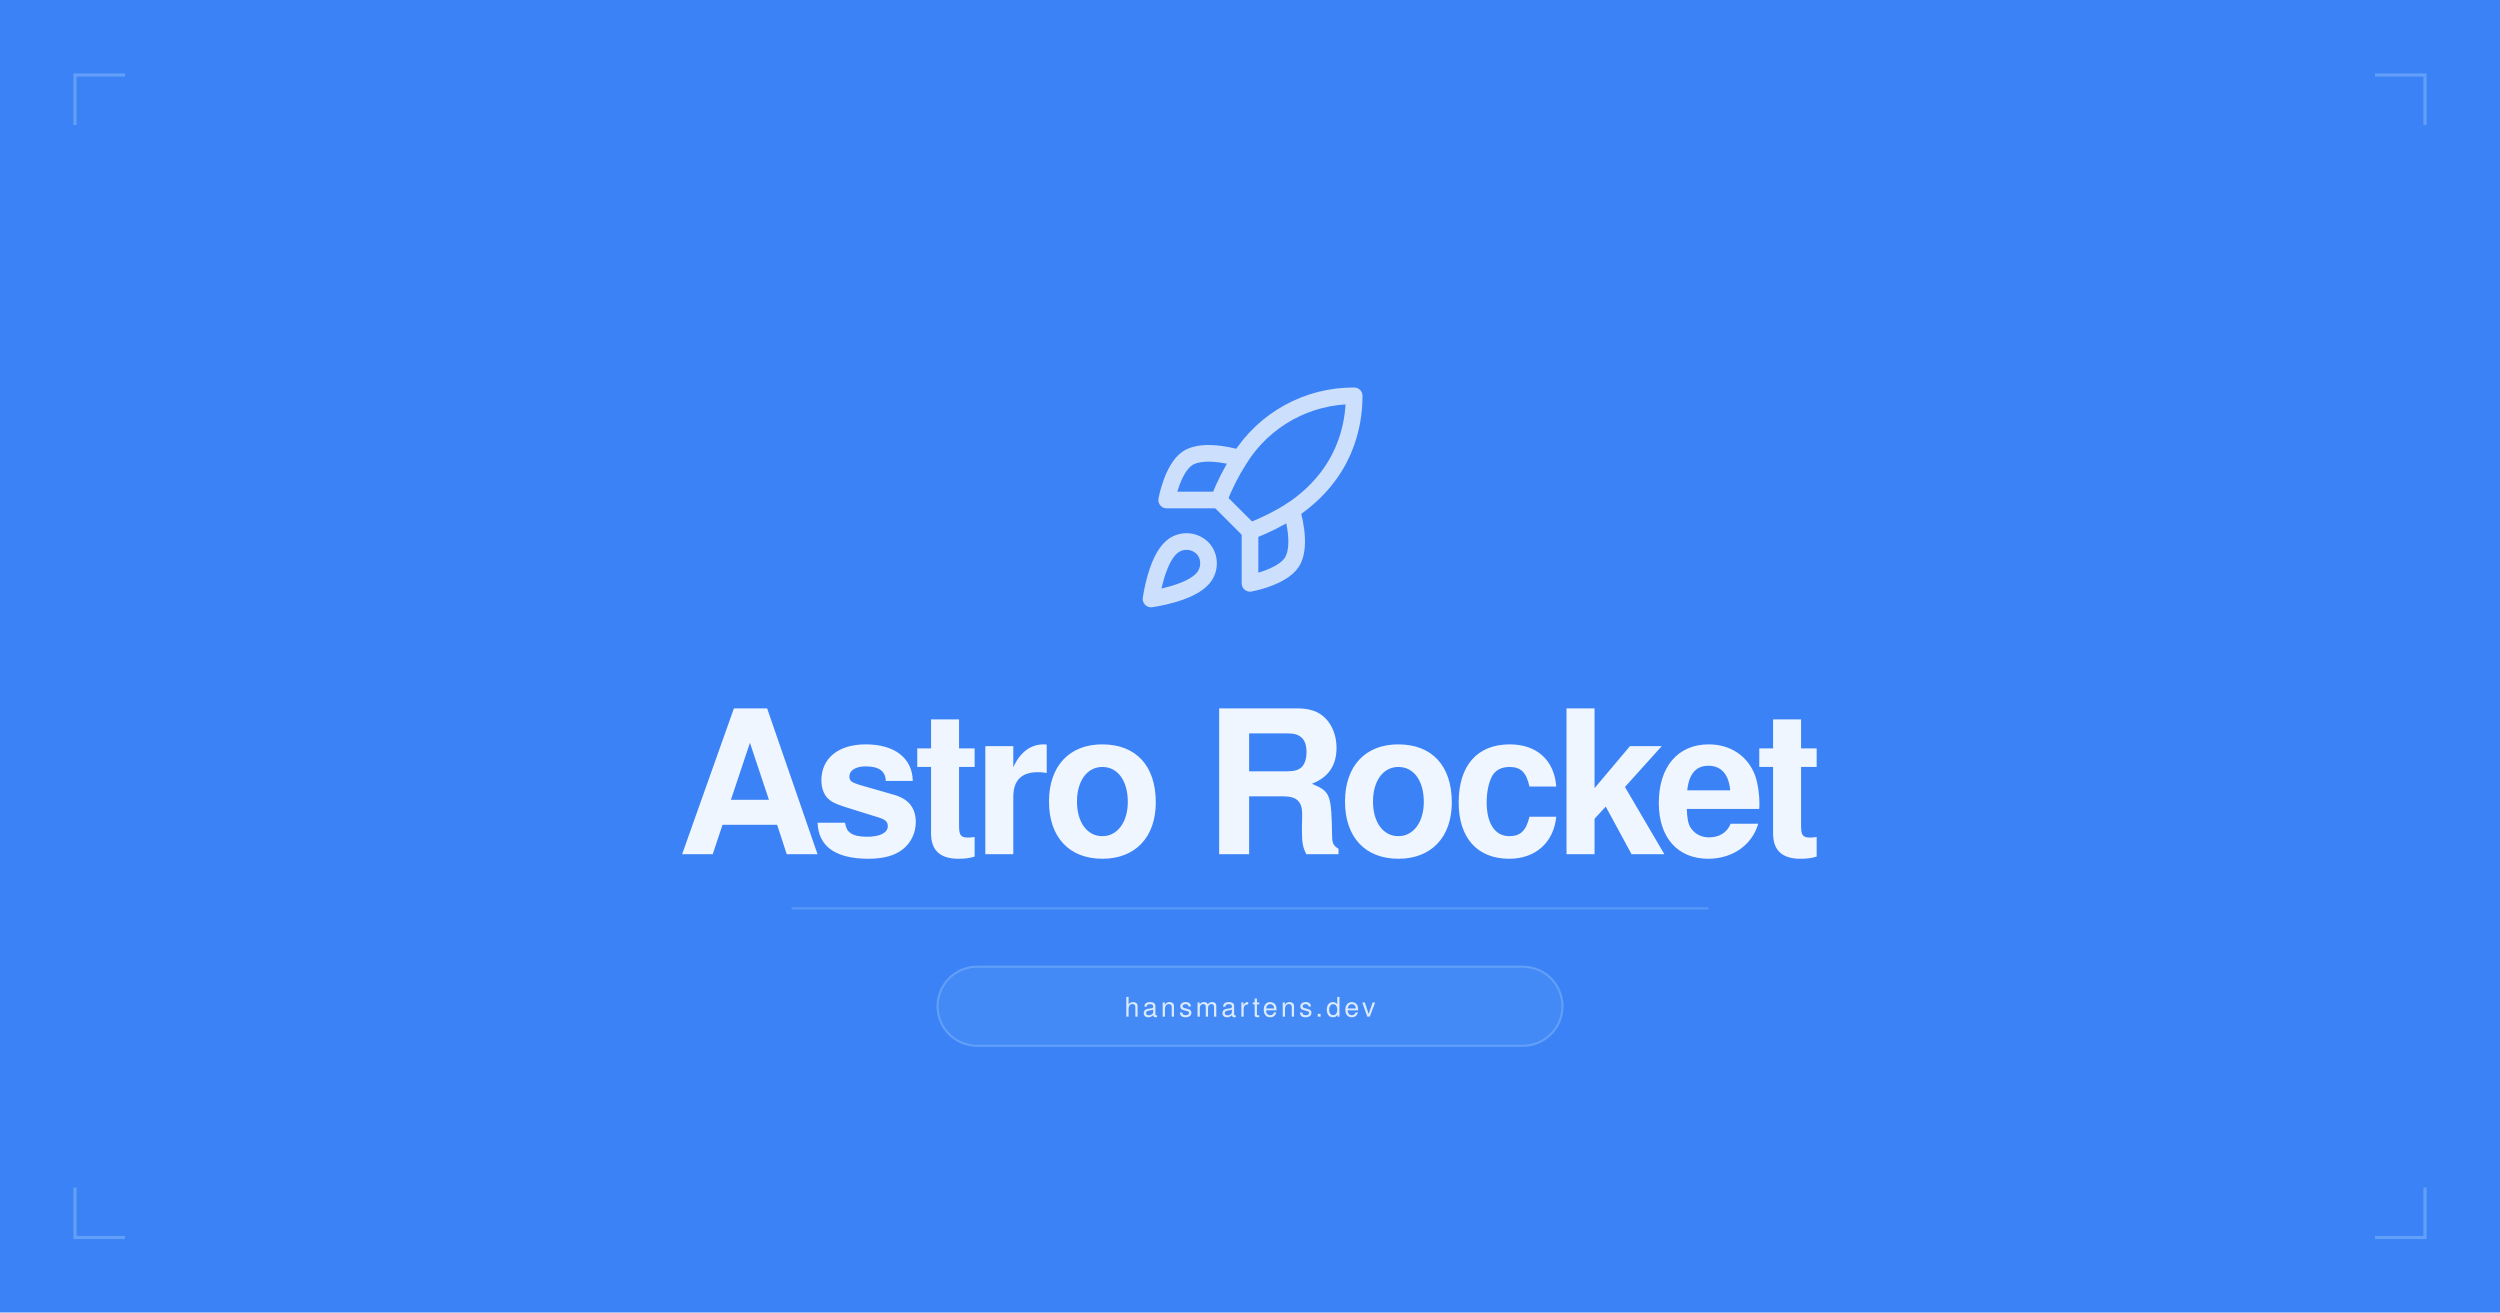
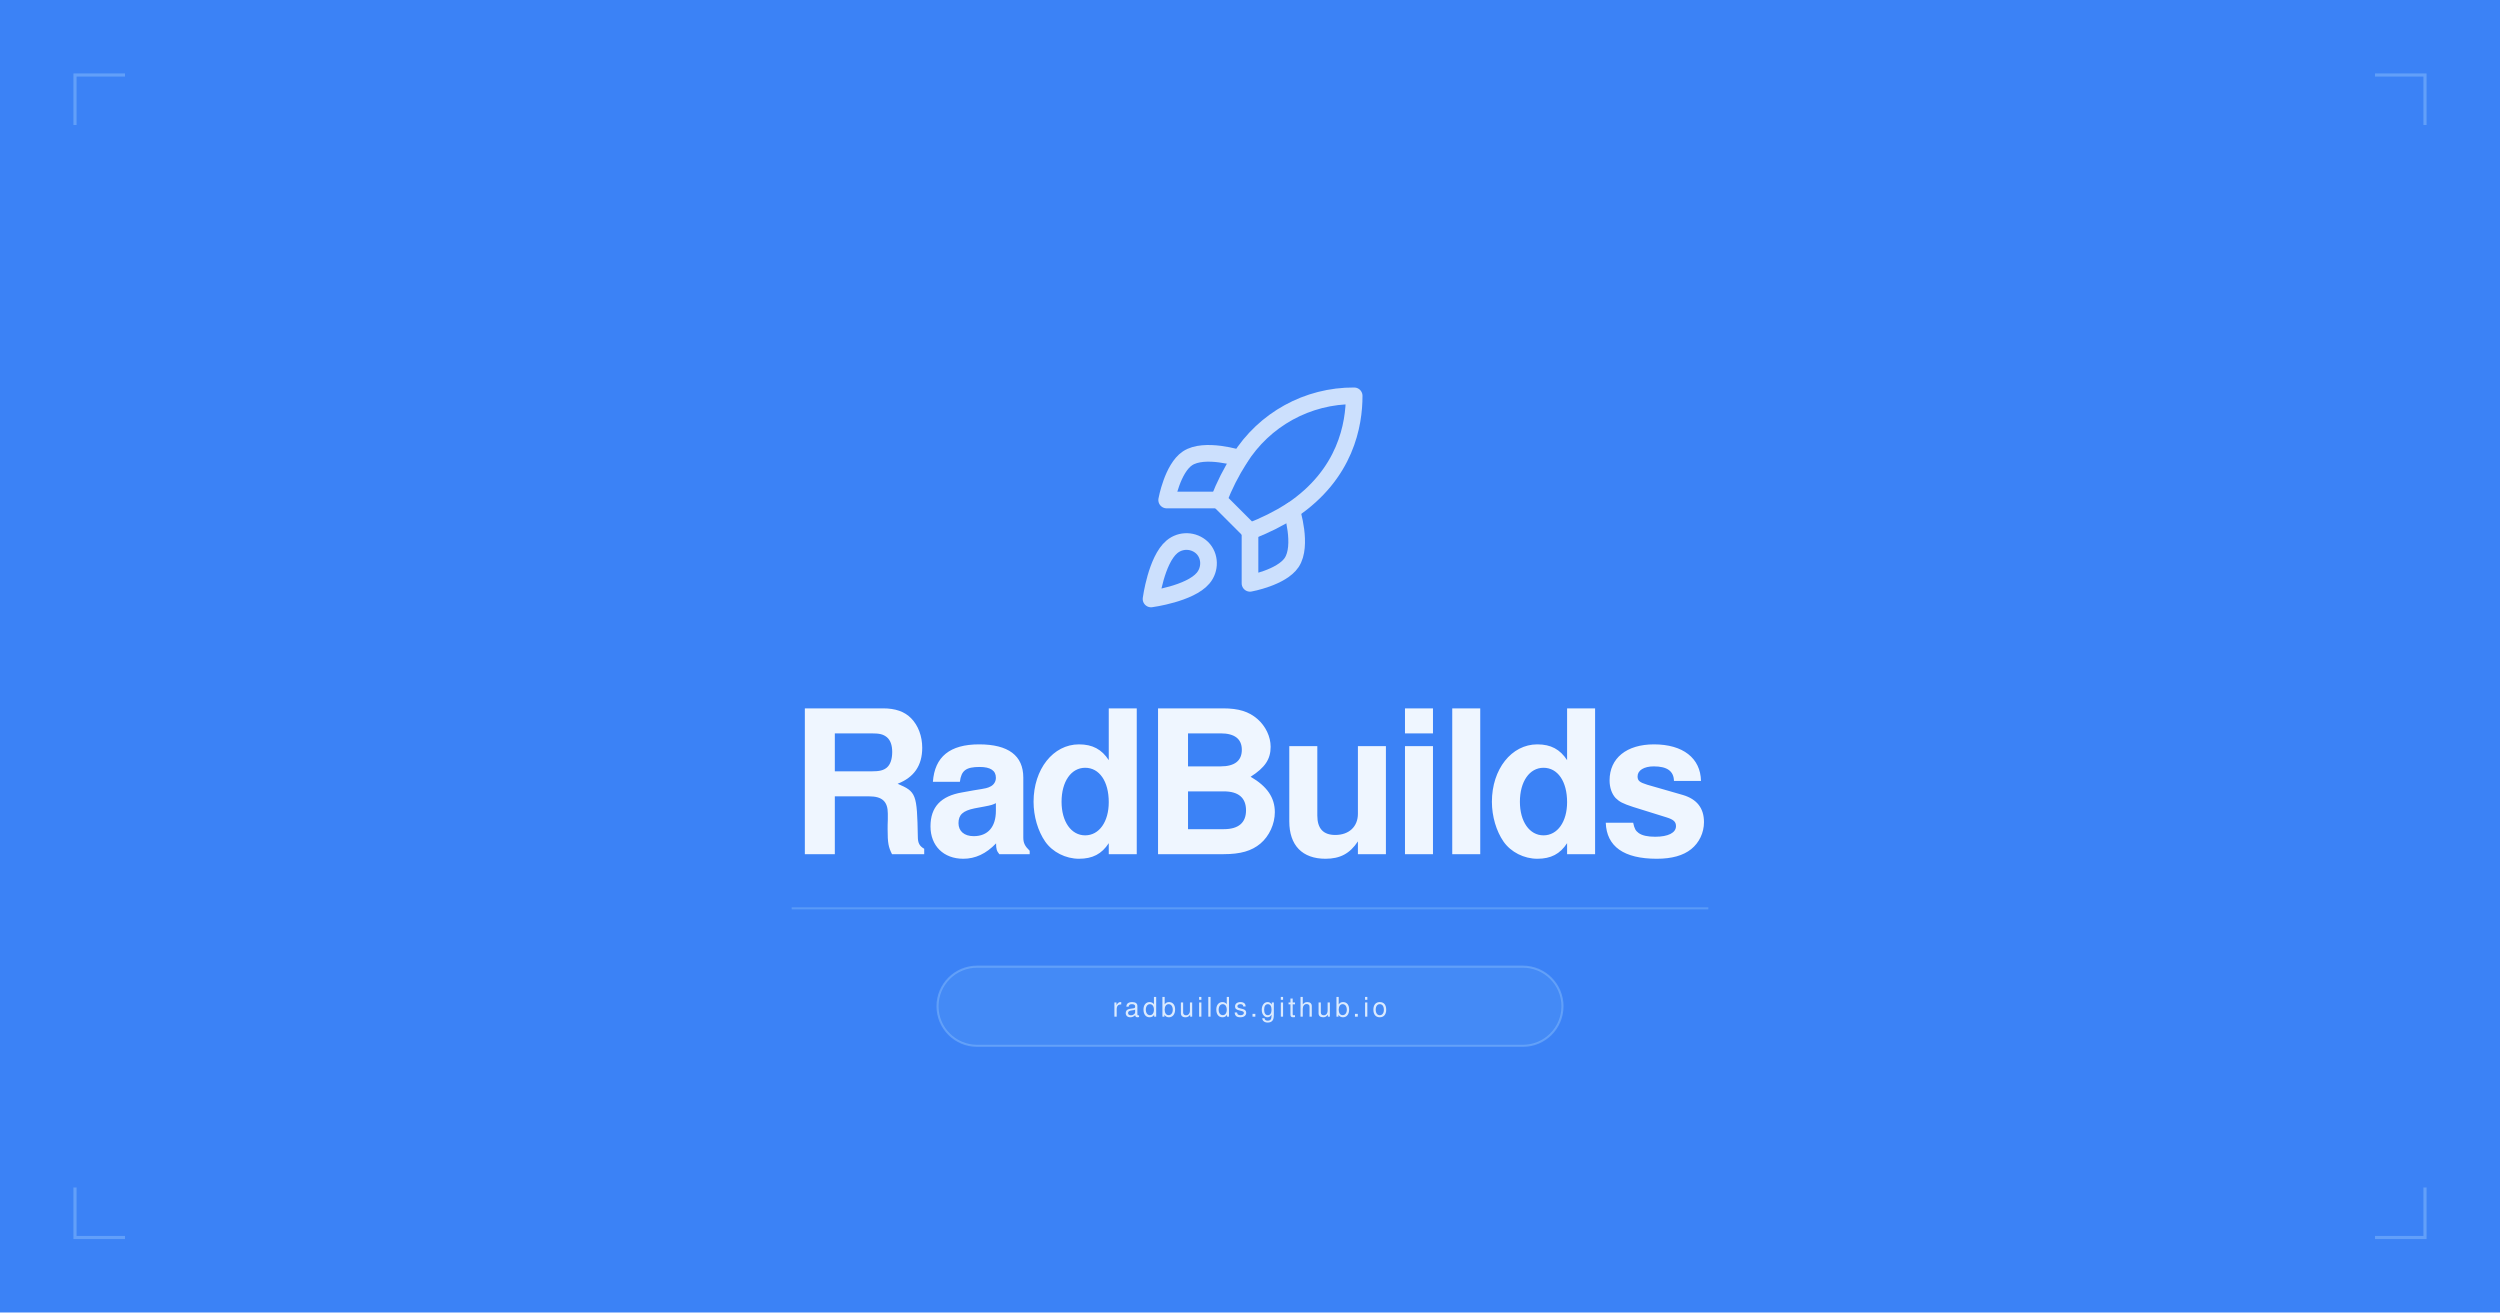
<svg xmlns="http://www.w3.org/2000/svg" width="1200" height="630" viewBox="0 0 1200 630" fill="none">
  <rect width="1200" height="630" fill="#3b82f6" />
  <g transform="translate(540, 180) scale(5)" stroke="#dbeafe" stroke-width="1.6" stroke-linecap="round" stroke-linejoin="round" fill="none" opacity="0.9">
    <path d="M4.5 16.5c-1.5 1.26-2 5-2 5s3.74-.5 5-2c.71-.84.7-2.13-.09-2.91a2.18 2.18 0 0 0-2.91-.09z" />
    <path d="m12 15-3-3a22 22 0 0 1 2-3.95A12.88 12.88 0 0 1 22 2c0 2.72-.78 7.5-6 11a22.35 22.35 0 0 1-4 2z" />
    <path d="M9 12H4s.55-3.03 2-4c1.62-1.08 5 0 5 0" />
    <path d="M12 15v5s3.03-.55 4-2c1.08-1.62 0-5 0-5" />
  </g>
-   <text x="600" y="410" font-size="96" text-anchor="middle" letter-spacing="-4" fill="#eff6ff" font-family="system-ui, -apple-system, 'Segoe UI', Helvetica, Arial, sans-serif" font-weight="800">Astro Rocket</text>
+   <text x="600" y="410" font-size="96" text-anchor="middle" letter-spacing="-4" fill="#eff6ff" font-family="system-ui, -apple-system, 'Segoe UI', Helvetica, Arial, sans-serif" font-weight="800">RadBuilds</text>
  <line x1="380" y1="436" x2="820" y2="436" stroke="#93c5fd" stroke-width="1" stroke-opacity="0.35" />
  <rect x="450" y="464" width="300" height="38" rx="19" fill="#60a5fa" fill-opacity="0.25" stroke="#93c5fd" stroke-opacity="0.4" stroke-width="1" />
-   <text x="600" y="488" font-size="13" text-anchor="middle" letter-spacing="1.5" fill="#dbeafe" font-family="system-ui, -apple-system, 'Segoe UI', Helvetica, Arial, sans-serif">hansmartens.dev</text>
+   <text x="600" y="488" font-size="13" text-anchor="middle" letter-spacing="1.5" fill="#dbeafe" font-family="system-ui, -apple-system, 'Segoe UI', Helvetica, Arial, sans-serif">radbuilds.github.io</text>
  <path d="M 36 60 L 36 36 L 60 36" stroke="#93c5fd" stroke-width="1.5" fill="none" stroke-opacity="0.45" />
  <path d="M 1140 36 L 1164 36 L 1164 60" stroke="#93c5fd" stroke-width="1.5" fill="none" stroke-opacity="0.45" />
  <path d="M 36 570 L 36 594 L 60 594" stroke="#93c5fd" stroke-width="1.5" fill="none" stroke-opacity="0.45" />
  <path d="M 1140 594 L 1164 594 L 1164 570" stroke="#93c5fd" stroke-width="1.5" fill="none" stroke-opacity="0.45" />
</svg>
